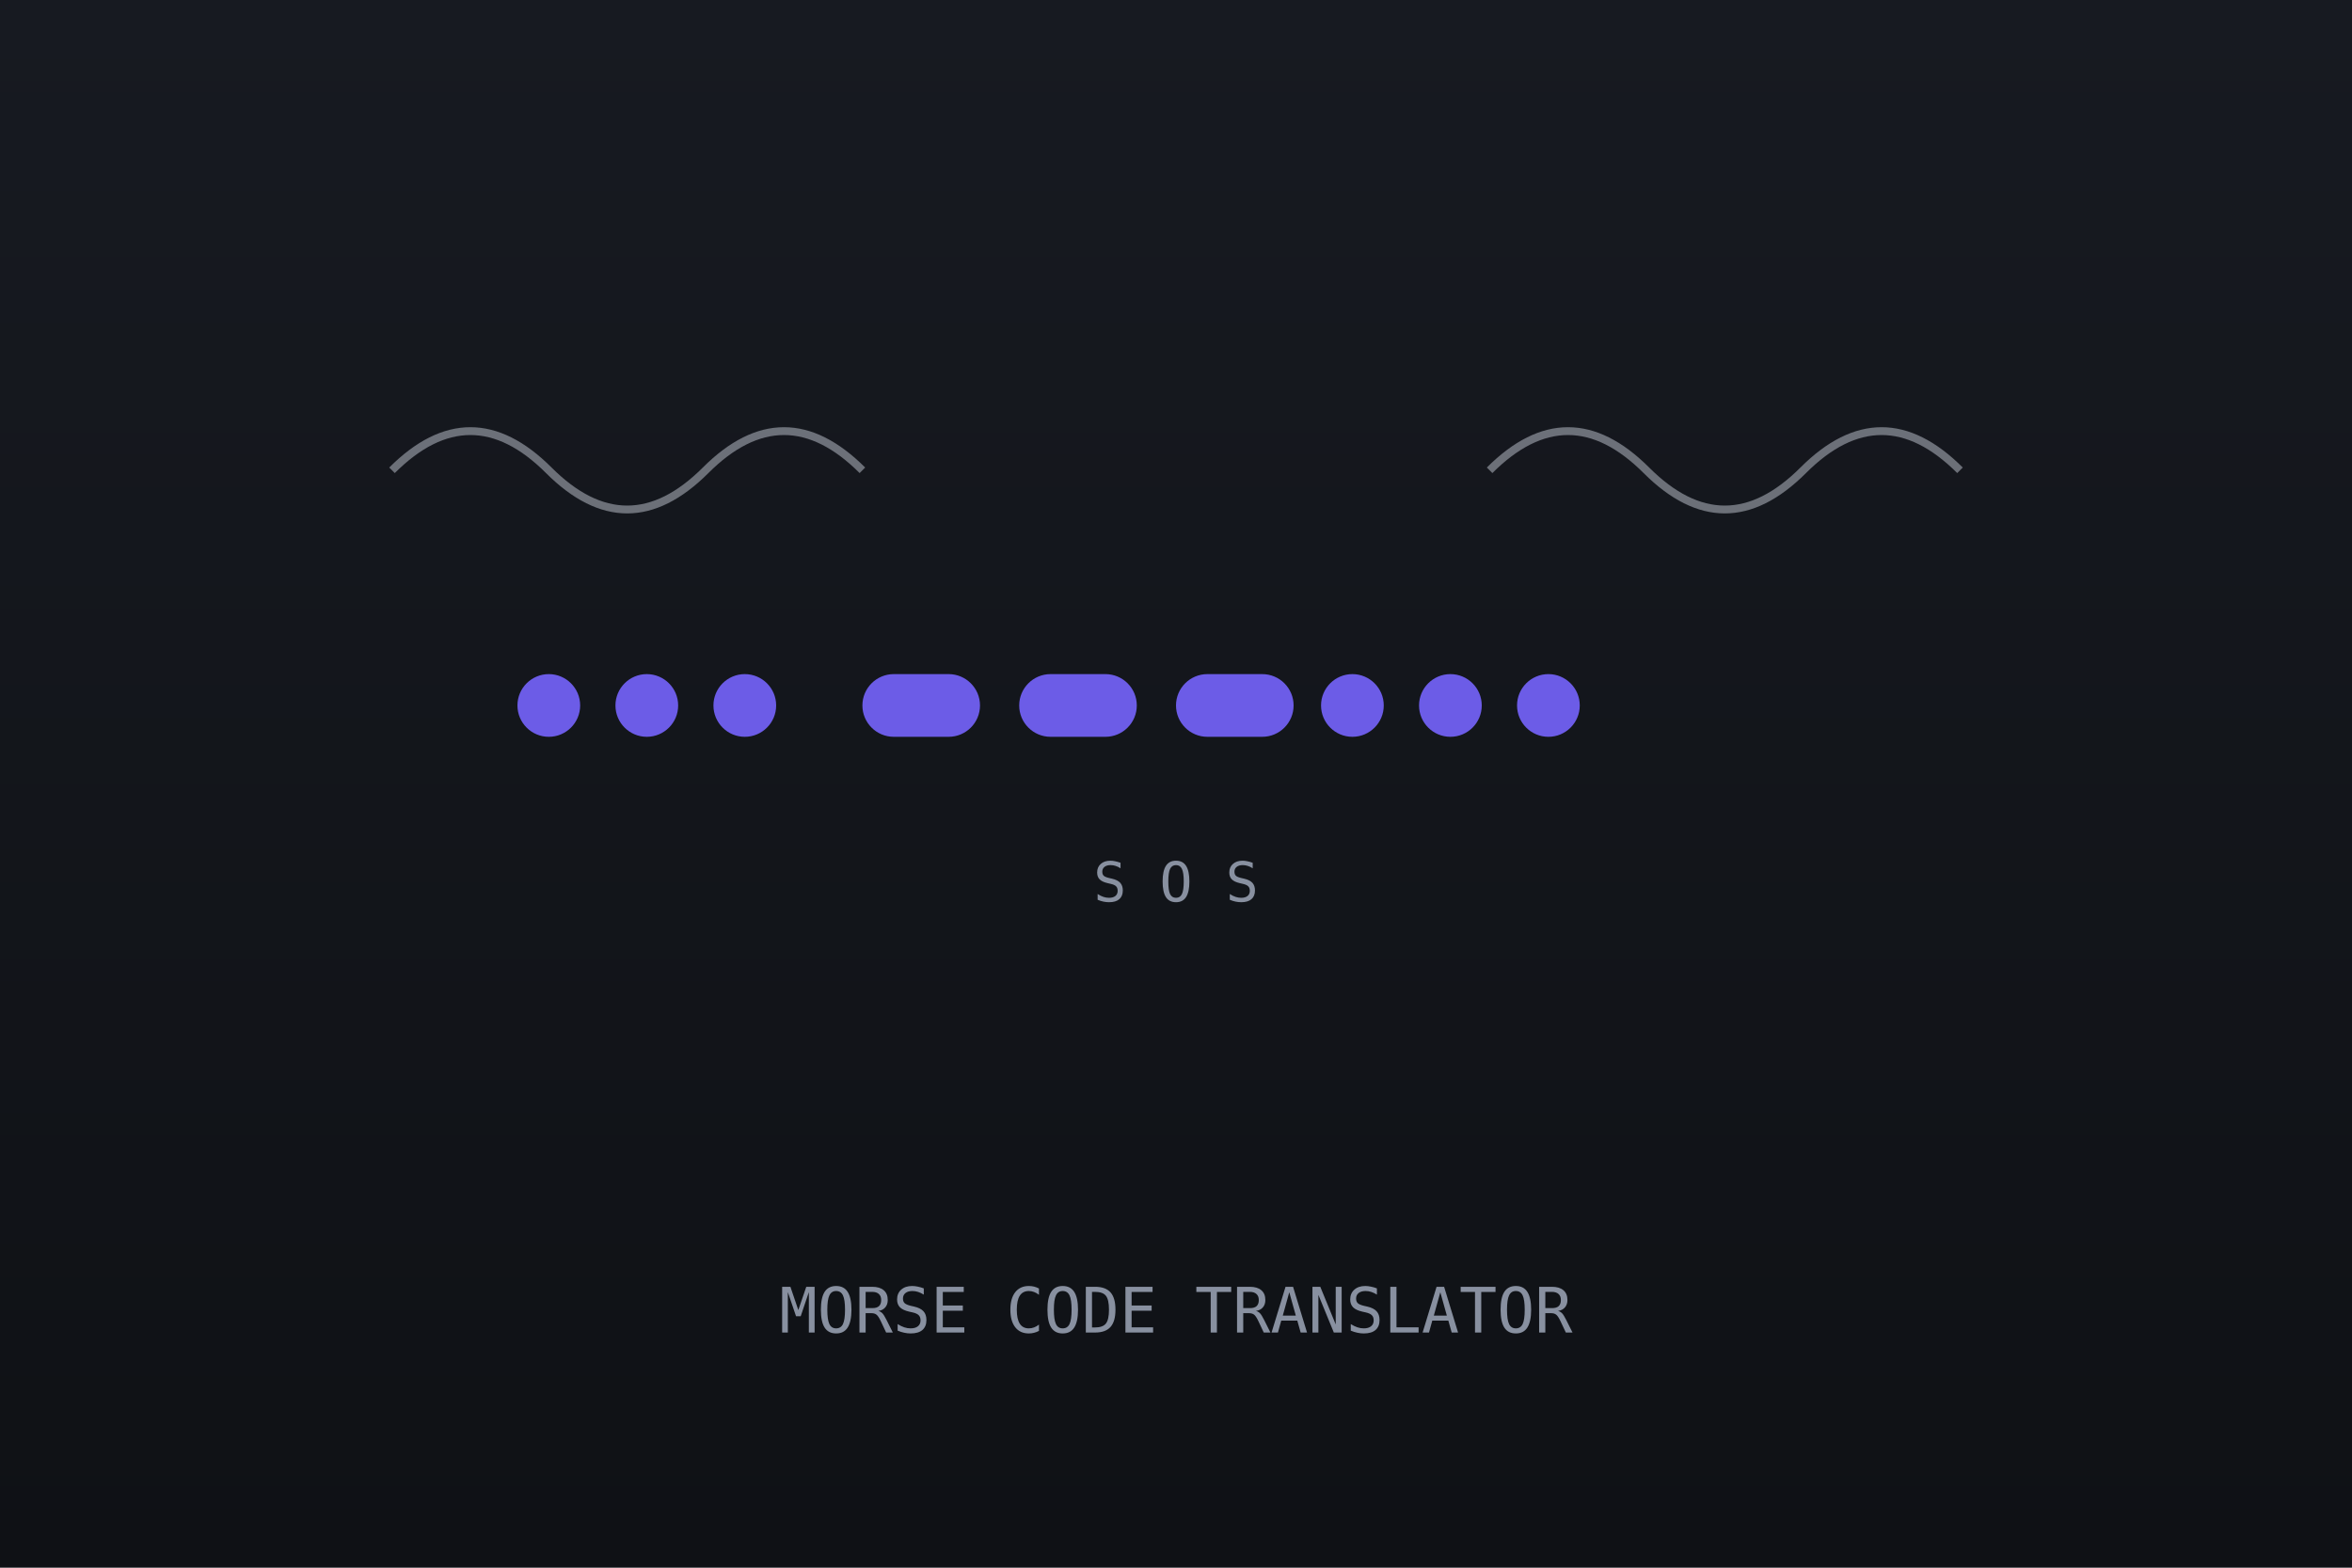
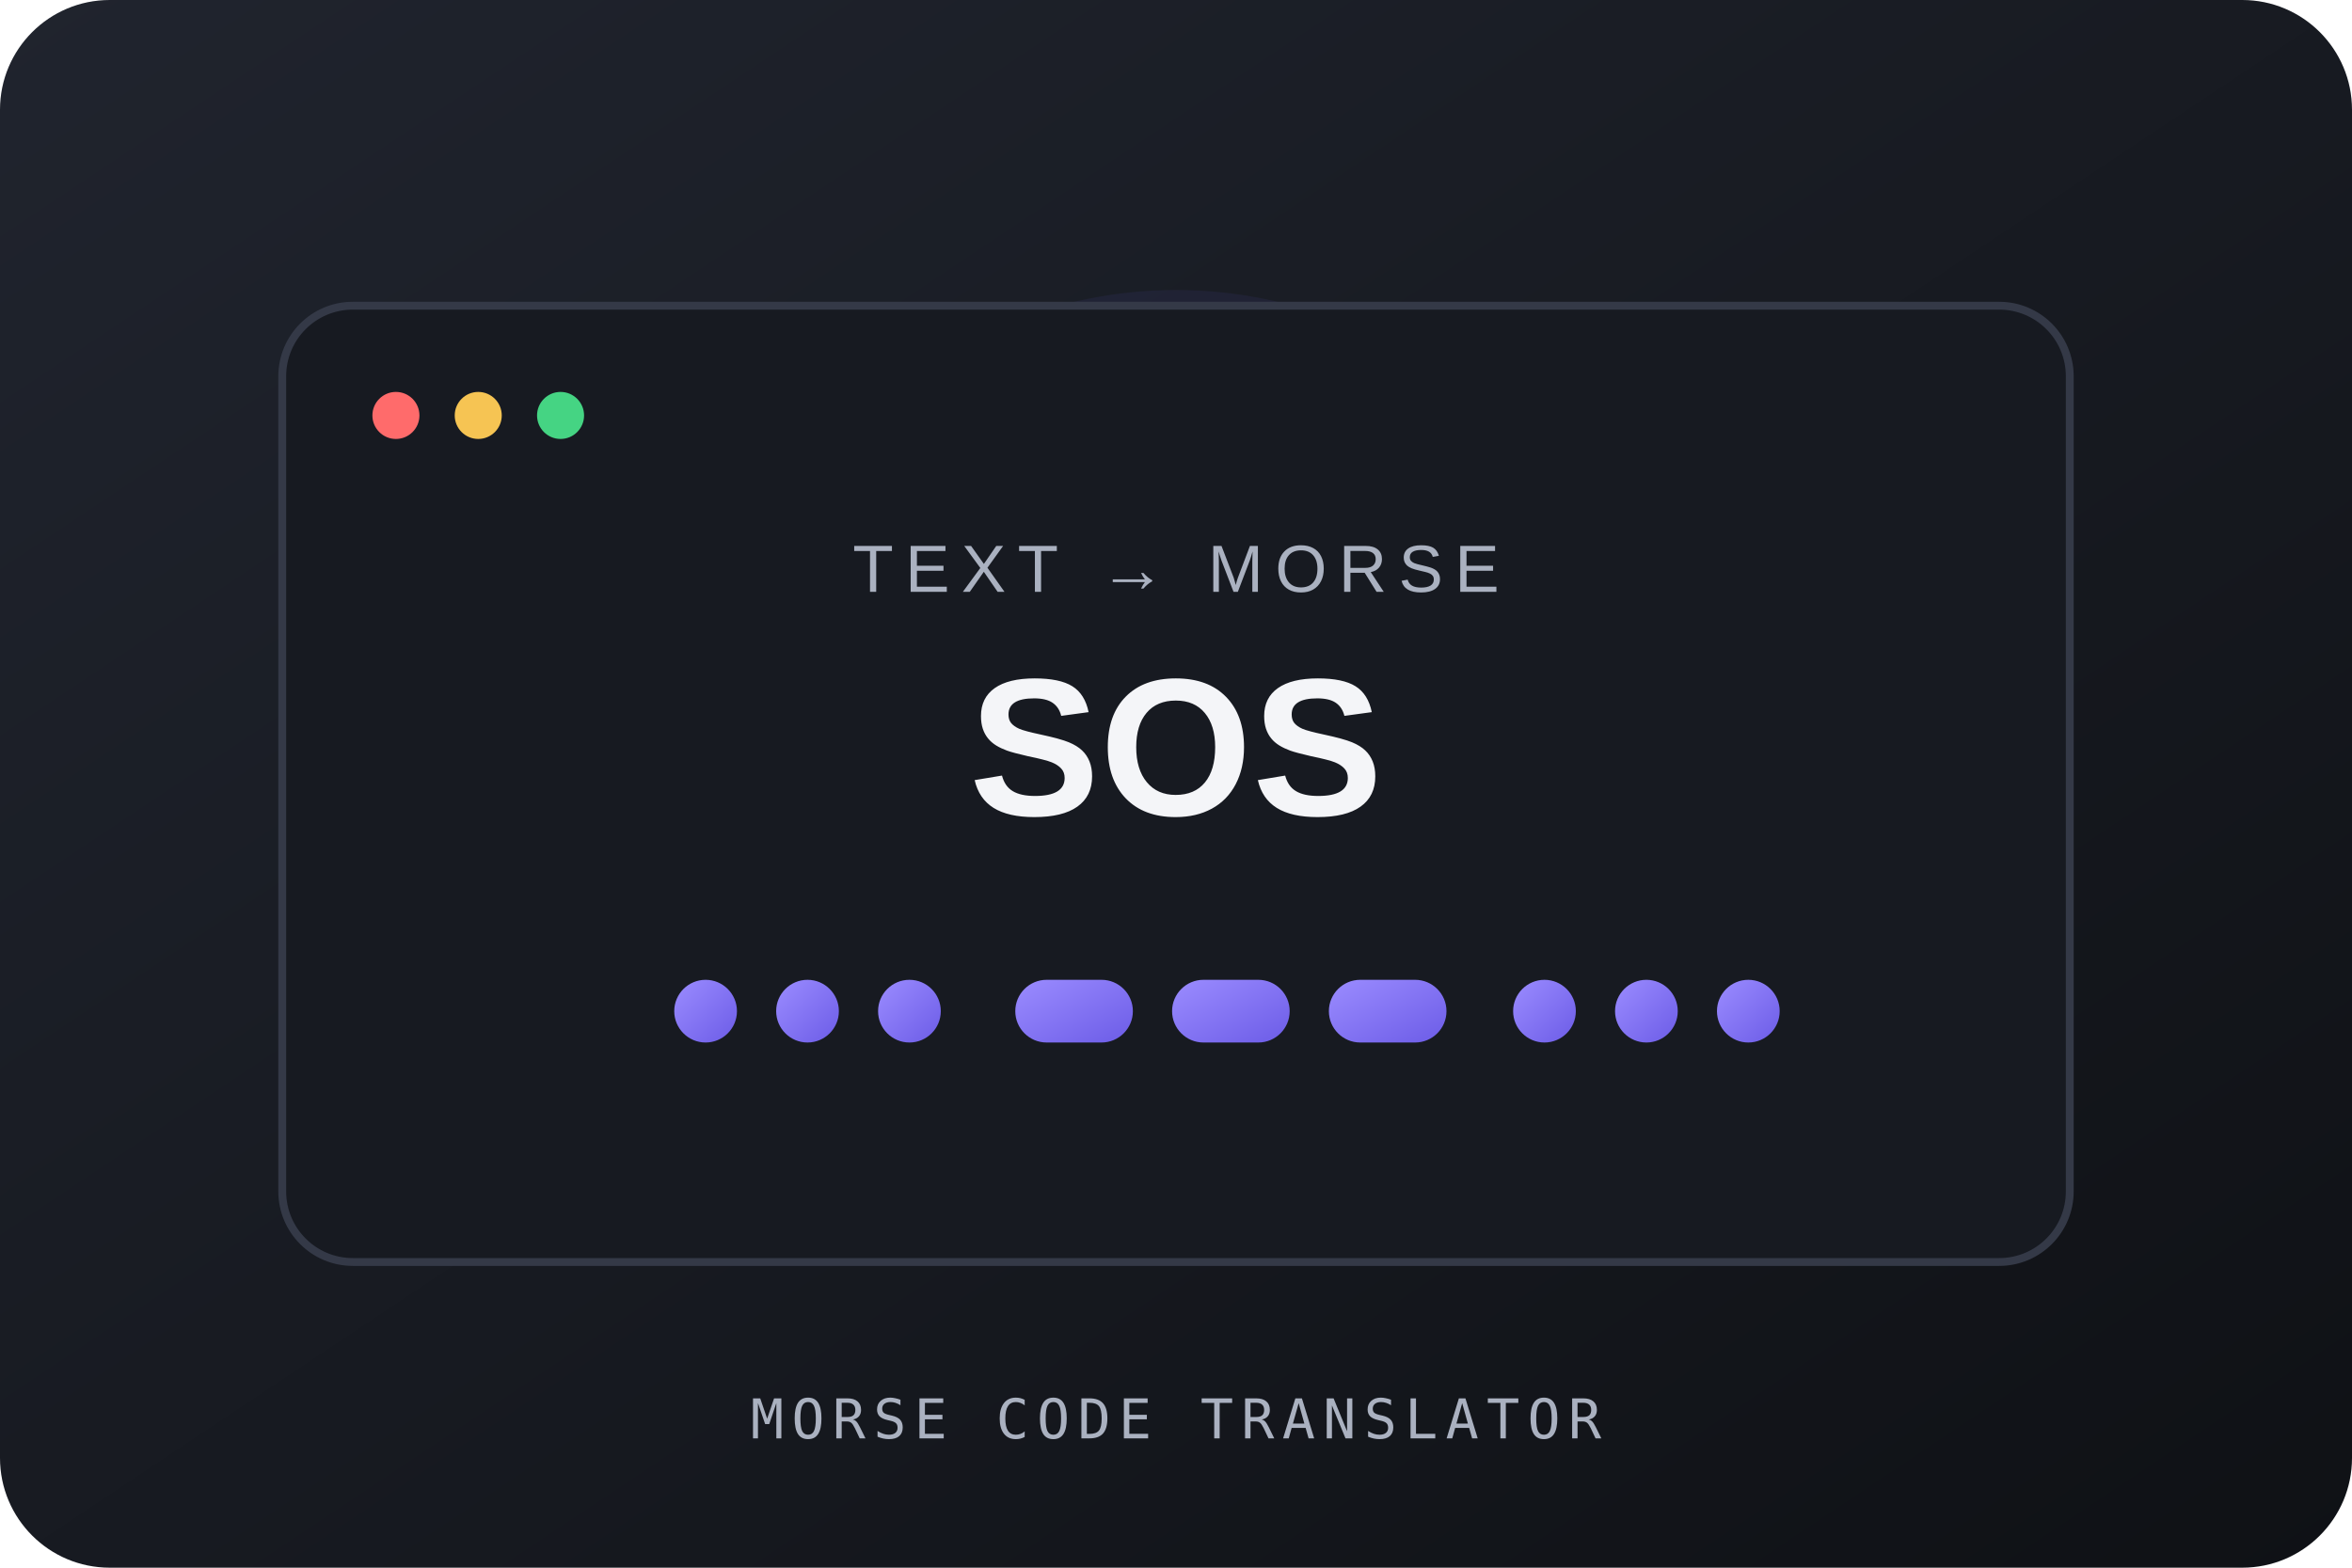
- <svg xmlns="http://www.w3.org/2000/svg" viewBox="0 0 600 400">
+ <svg xmlns="http://www.w3.org/2000/svg" viewBox="0 0 600 400" role="img" aria-labelledby="title desc">
  <defs>
-     <linearGradient id="bg1" x1="0" y1="0" x2="0" y2="1">
-       <stop offset="0%" stop-color="#171a21" />
-       <stop offset="100%" stop-color="#0f1115" />
+     <linearGradient id="background" x1="0" y1="0" x2="1" y2="1">
+       <stop stop-color="#20242e" />
+       <stop offset="1" stop-color="#0f1115" />
+     </linearGradient>
+     <linearGradient id="signal" x1="0" y1="0" x2="1" y2="1">
+       <stop stop-color="#9b8cff" />
+       <stop offset="1" stop-color="#6c5ce7" />
    </linearGradient>
  </defs>
-   <rect width="600" height="400" fill="url(#bg1)" />
-   <g fill="#6c5ce7">
-     <circle cx="140" cy="180" r="8" />
-     <circle cx="165" cy="180" r="8" />
-     <circle cx="190" cy="180" r="8" />
-     <rect x="220" y="172" width="30" height="16" rx="8" />
-     <rect x="260" y="172" width="30" height="16" rx="8" />
-     <rect x="300" y="172" width="30" height="16" rx="8" />
-     <circle cx="345" cy="180" r="8" />
-     <circle cx="370" cy="180" r="8" />
-     <circle cx="395" cy="180" r="8" />
+   <rect width="600" height="400" rx="28" fill="url(#background)" />
+   <circle cx="300" cy="186" r="112" fill="#6c5ce7" opacity=".08" />
+   <rect x="72" y="78" width="456" height="244" rx="18" fill="#171a21" stroke="#343947" stroke-width="2" />
+   <circle cx="101" cy="106" r="6" fill="#ff6b6b" />
+   <circle cx="122" cy="106" r="6" fill="#f6c453" />
+   <circle cx="143" cy="106" r="6" fill="#45d483" />
+   <text x="300" y="151" fill="#aab1c0" font-family="Arial,sans-serif" font-size="17" text-anchor="middle" letter-spacing="3">TEXT → MORSE</text>
+   <text x="300" y="208" fill="#f4f5f8" font-family="Arial,sans-serif" font-size="50" font-weight="700" text-anchor="middle">SOS</text>
+   <g fill="url(#signal)">
+     <circle cx="180" cy="258" r="8" />
+     <circle cx="206" cy="258" r="8" />
+     <circle cx="232" cy="258" r="8" />
+     <rect x="259" y="250" width="30" height="16" rx="8" />
+     <rect x="299" y="250" width="30" height="16" rx="8" />
+     <rect x="339" y="250" width="30" height="16" rx="8" />
+     <circle cx="394" cy="258" r="8" />
+     <circle cx="420" cy="258" r="8" />
+     <circle cx="446" cy="258" r="8" />
  </g>
-   <text x="300" y="230" text-anchor="middle" fill="#8890a0" font-family="monospace" font-size="14">S O S</text>
-   <g fill="none" stroke="#c3c9d4" stroke-width="2" opacity="0.5">
-     <path d="M100 120 Q120 100 140 120 T180 120 T220 120" />
-     <path d="M380 120 Q400 100 420 120 T460 120 T500 120" />
-   </g>
-   <text x="300" y="340" text-anchor="middle" fill="#8890a0" font-family="monospace" font-size="16">MORSE CODE TRANSLATOR</text>
+   <text x="300" y="367" fill="#aab1c0" font-family="monospace" font-size="14" text-anchor="middle" letter-spacing="2">MORSE CODE TRANSLATOR</text>
</svg>
